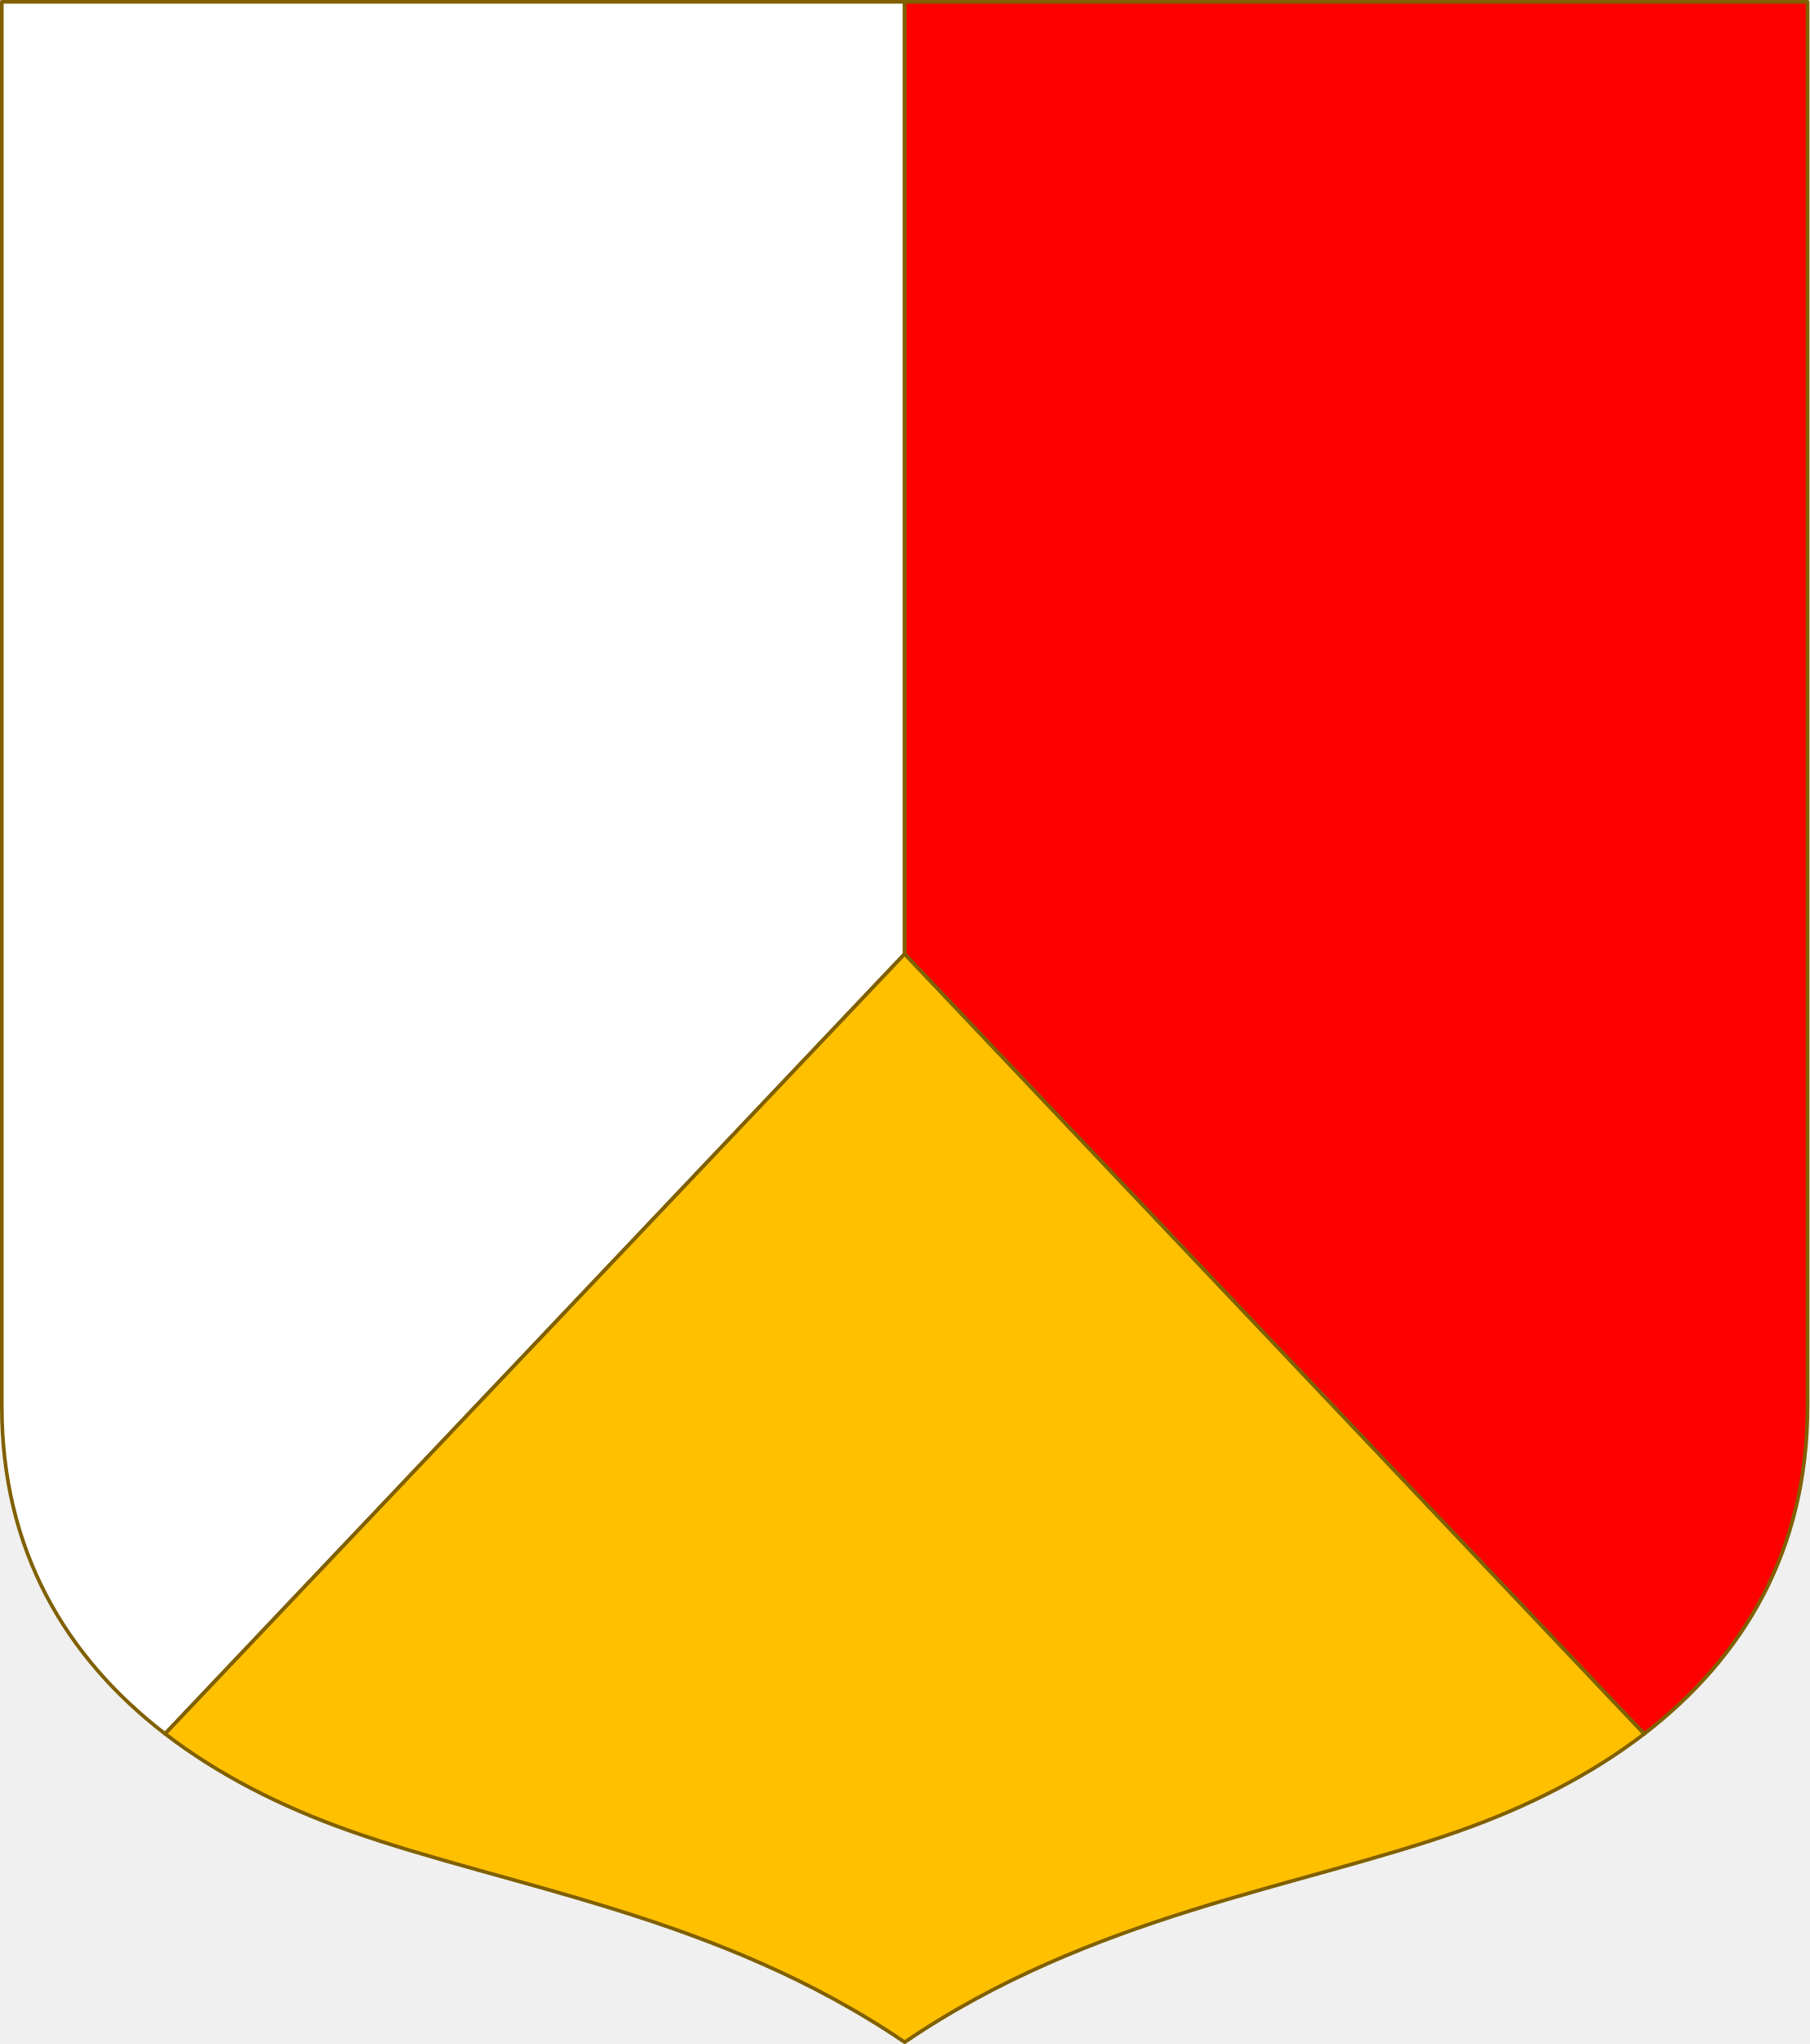
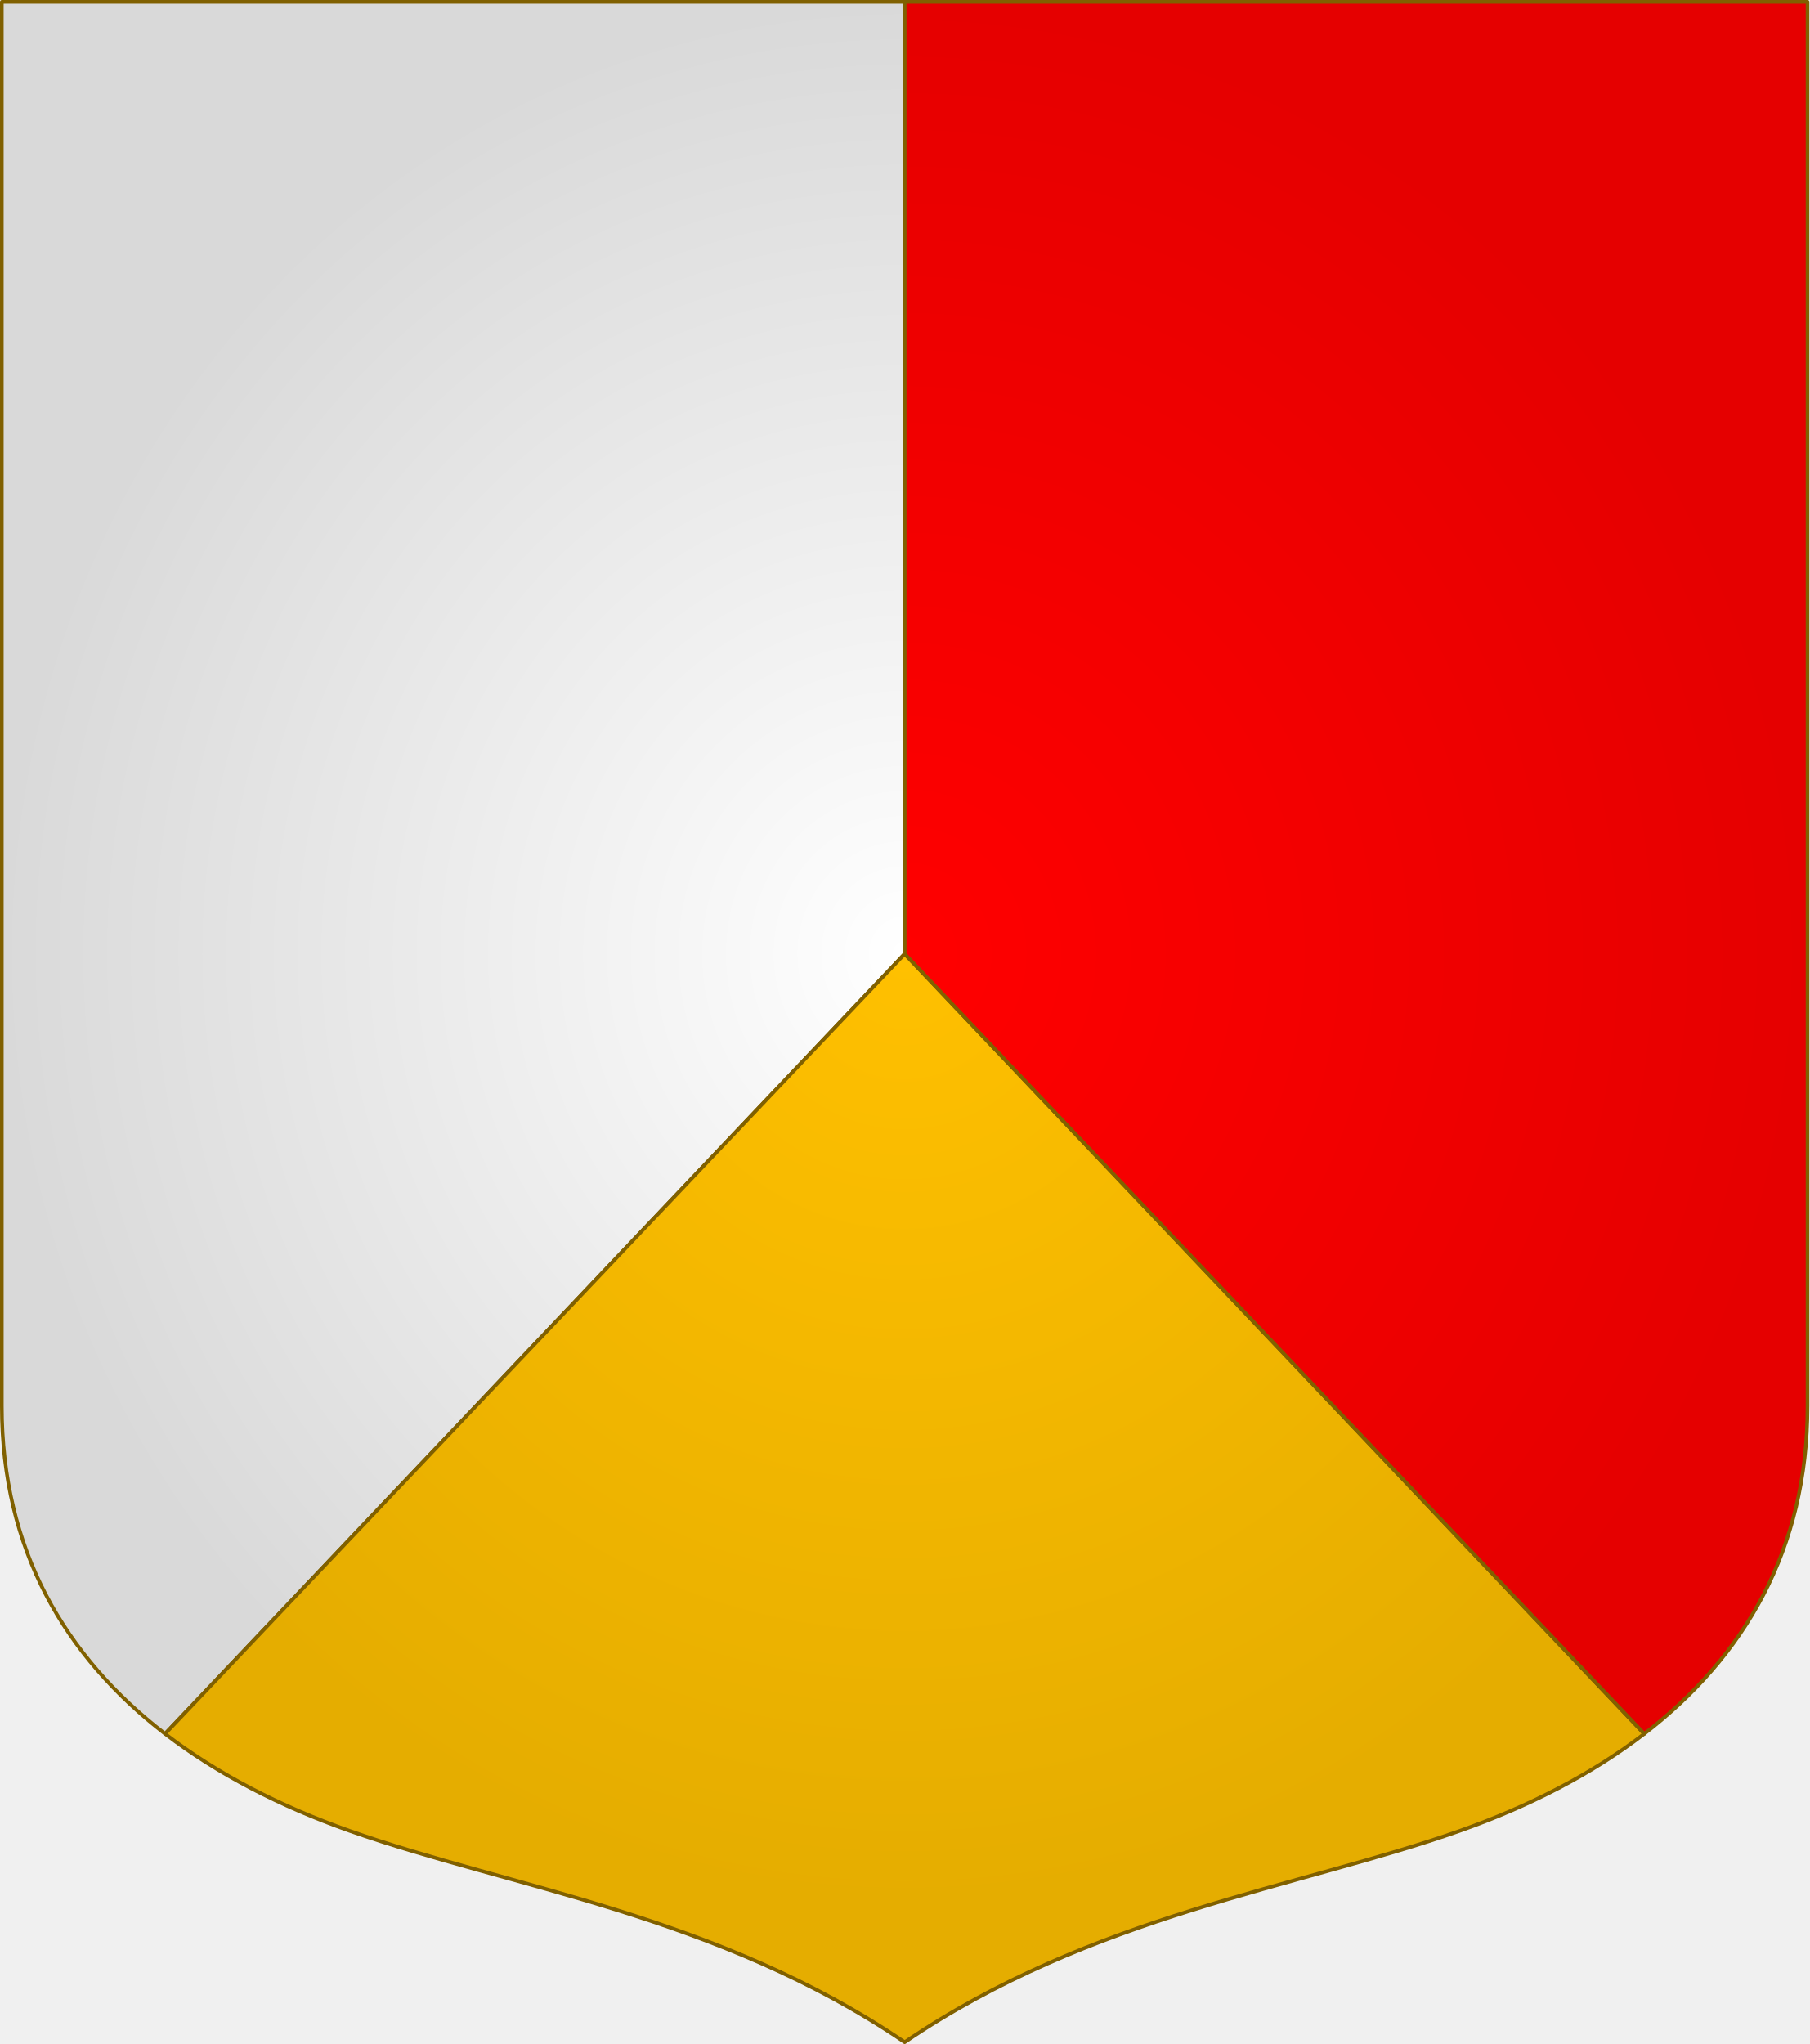
- <svg xmlns="http://www.w3.org/2000/svg" width="498.621" height="563.234" viewBox="0 0 131.927 149.022" version="1.1" id="svg8">
-   <defs id="defs2" />
+ <svg xmlns="http://www.w3.org/2000/svg" xmlns:xlink="http://www.w3.org/1999/xlink" width="498.621" height="563.234" viewBox="0 0 131.927 149.022" version="1.1" id="svg8">
+   <defs id="defs2">
+     <linearGradient id="linearGradient9">
+       <stop style="stop-color:#ff0000;stop-opacity:1;" offset="0" id="stop8" />
+       <stop style="stop-color:#e50000;stop-opacity:1;" offset="1" id="stop9" />
+     </linearGradient>
+     <linearGradient id="linearGradient7">
+       <stop style="stop-color:#ffffff;stop-opacity:1;" offset="0" id="stop6" />
+       <stop style="stop-color:#d9d9d9;stop-opacity:1;" offset="1" id="stop7" />
+     </linearGradient>
+     <linearGradient id="linearGradient2">
+       <stop style="stop-color:#ffc000;stop-opacity:1;" offset="0" id="stop2" />
+       <stop style="stop-color:#e5ad00;stop-opacity:1;" offset="1" id="stop3" />
+     </linearGradient>
+     <radialGradient xlink:href="#linearGradient7" id="radialGradient4" gradientUnits="userSpaceOnUse" gradientTransform="matrix(1,0,0,1.052295,0,-12.47635)" cx="658.689" cy="227.682" fx="658.689" fy="227.682" r="65.963" />
+     <radialGradient xlink:href="#linearGradient2" id="radialGradient5" gradientUnits="userSpaceOnUse" gradientTransform="matrix(1,0,0,1.052295,0,-12.47635)" cx="658.689" cy="227.682" fx="658.689" fy="227.682" r="65.963" />
+     <radialGradient xlink:href="#linearGradient9" id="radialGradient6" gradientUnits="userSpaceOnUse" gradientTransform="matrix(1,0,0,1.052295,0,-12.47635)" cx="658.689" cy="227.682" fx="658.689" fy="227.682" r="65.963" />
+   </defs>
  <g id="layer1" transform="translate(-592.7255,-157.567)">
    <g id="g13346" style="stroke:#806000;stroke-width:0.265;stroke-linecap:round;stroke-linejoin:round;stroke-miterlimit:4;stroke-dasharray:none;stroke-opacity:1" transform="translate(-129.1241,-148.843)" />
    <g id="g1062" transform="translate(-6.4595539e-5)">
-       <path id="path1347" d="m 592.858,157.699 -8e-5,102.379 c 0,10.467 4.625,18.293 11.904,23.895 l 53.927,-56.861 0,-69.413 z" style="fill:#ffffff;stroke:#806000;stroke-width:0.265;stroke-linecap:butt;stroke-linejoin:round;stroke-miterlimit:4;stroke-dasharray:none;stroke-opacity:1" />
-       <path style="fill:#ffc000;fill-opacity:1;stroke:#806000;stroke-width:0.265;stroke-linecap:butt;stroke-linejoin:round;stroke-miterlimit:4;stroke-dasharray:none;stroke-opacity:1" d="m 699.16,291.048 c 5.032,-1.779 9.614,-4.117 13.456,-7.074 l -53.927,-56.861 -53.927,56.861 c 3.842,2.957 8.424,5.295 13.456,7.074 11.742,4.151 26.848,6.148 40.471,15.409 13.623,-9.262 28.729,-11.259 40.471,-15.409 z" id="path1395" />
-       <path style="fill:#ff0000;stroke:#806000;stroke-width:0.265;stroke-linecap:butt;stroke-linejoin:round;stroke-miterlimit:4;stroke-dasharray:none;stroke-opacity:1" d="m 724.52,157.699 8e-5,102.379 c 0,10.467 -4.625,18.293 -11.904,23.895 l -53.927,-56.861 v -69.413 z" id="path1397" />
+       <path id="path1347" d="m 592.858,157.699 -8e-5,102.379 c 0,10.467 4.625,18.293 11.904,23.895 l 53.927,-56.861 v -69.413 z" style="fill:url(#radialGradient4);fill-opacity:1;stroke:#806000;stroke-width:0.265;stroke-linecap:butt;stroke-linejoin:round;stroke-miterlimit:4;stroke-dasharray:none;stroke-opacity:1" />
+       <path style="fill:url(#radialGradient5);fill-opacity:1;stroke:#806000;stroke-width:0.265;stroke-linecap:butt;stroke-linejoin:round;stroke-miterlimit:4;stroke-dasharray:none;stroke-opacity:1" d="m 699.16,291.048 c 5.032,-1.779 9.614,-4.117 13.456,-7.074 l -53.927,-56.861 -53.927,56.861 c 3.842,2.957 8.424,5.295 13.456,7.074 11.742,4.151 26.848,6.148 40.471,15.409 13.623,-9.262 28.729,-11.259 40.471,-15.409 z" id="path1395" />
+       <path style="fill:url(#radialGradient6);fill-opacity:1;stroke:#806000;stroke-width:0.265;stroke-linecap:butt;stroke-linejoin:round;stroke-miterlimit:4;stroke-dasharray:none;stroke-opacity:1" d="m 724.52,157.699 8e-5,102.379 c 0,10.467 -4.625,18.293 -11.904,23.895 l -53.927,-56.861 v -69.413 z" id="path1397" />
    </g>
  </g>
</svg>
